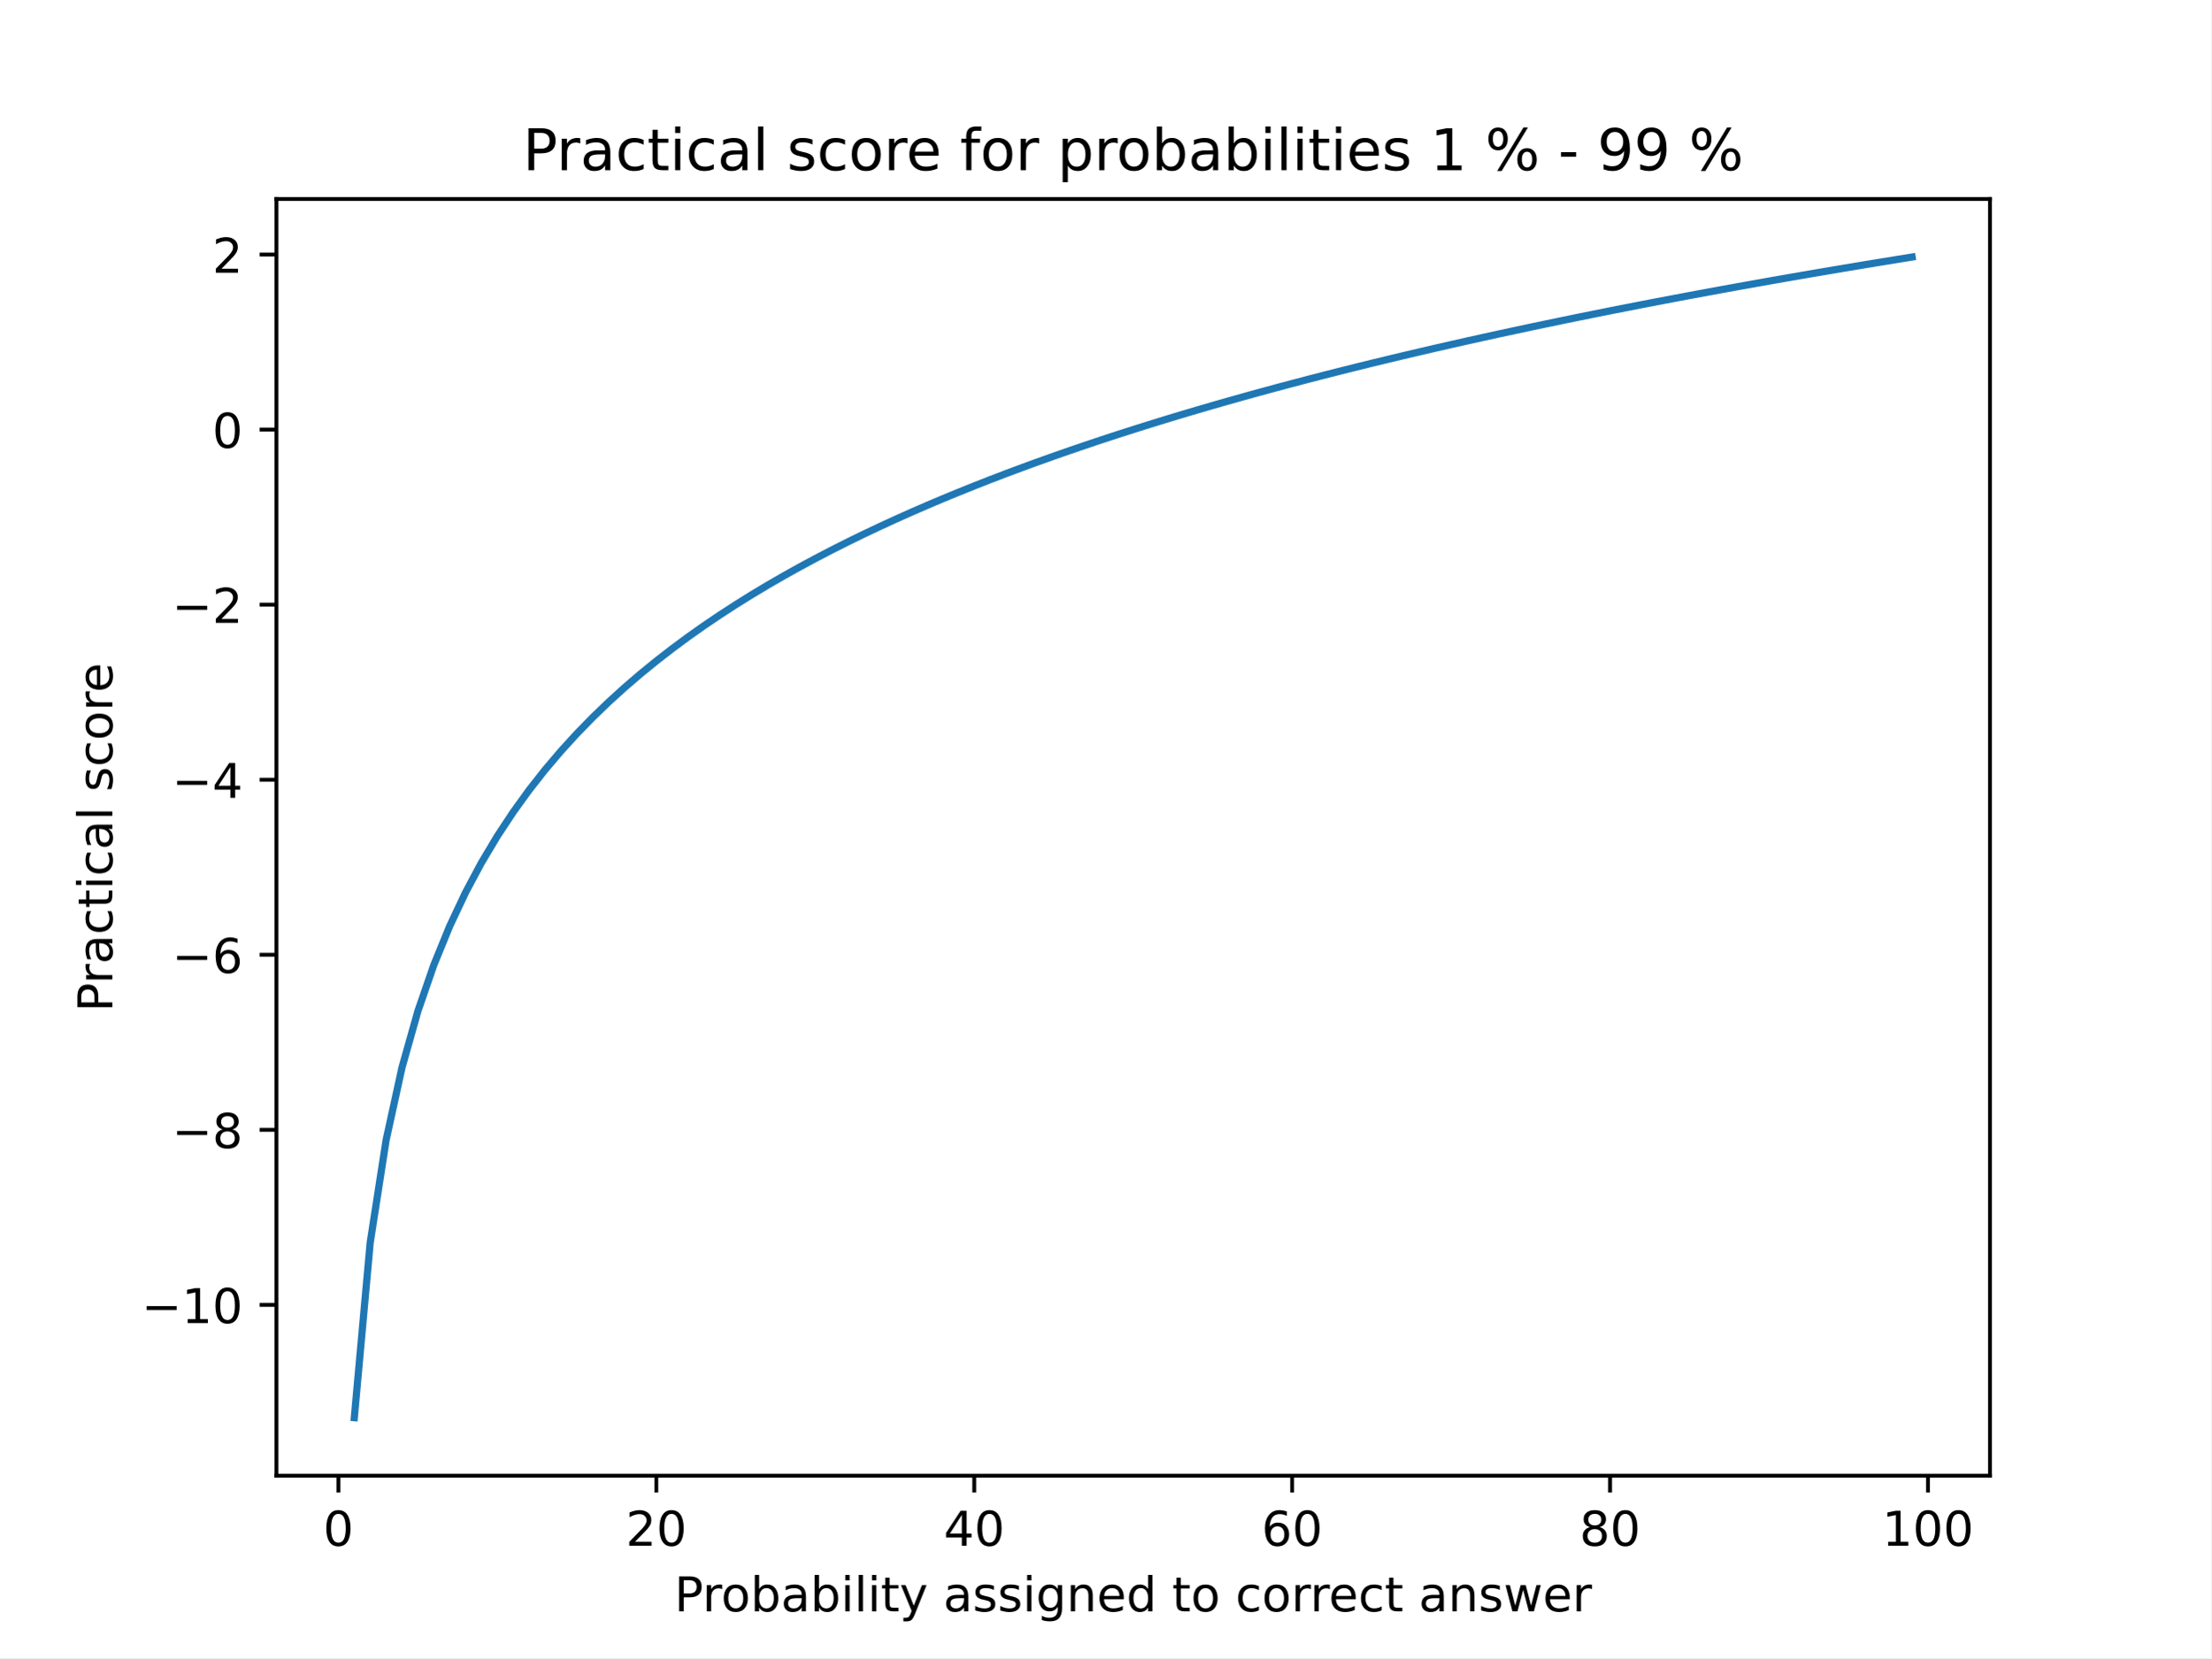
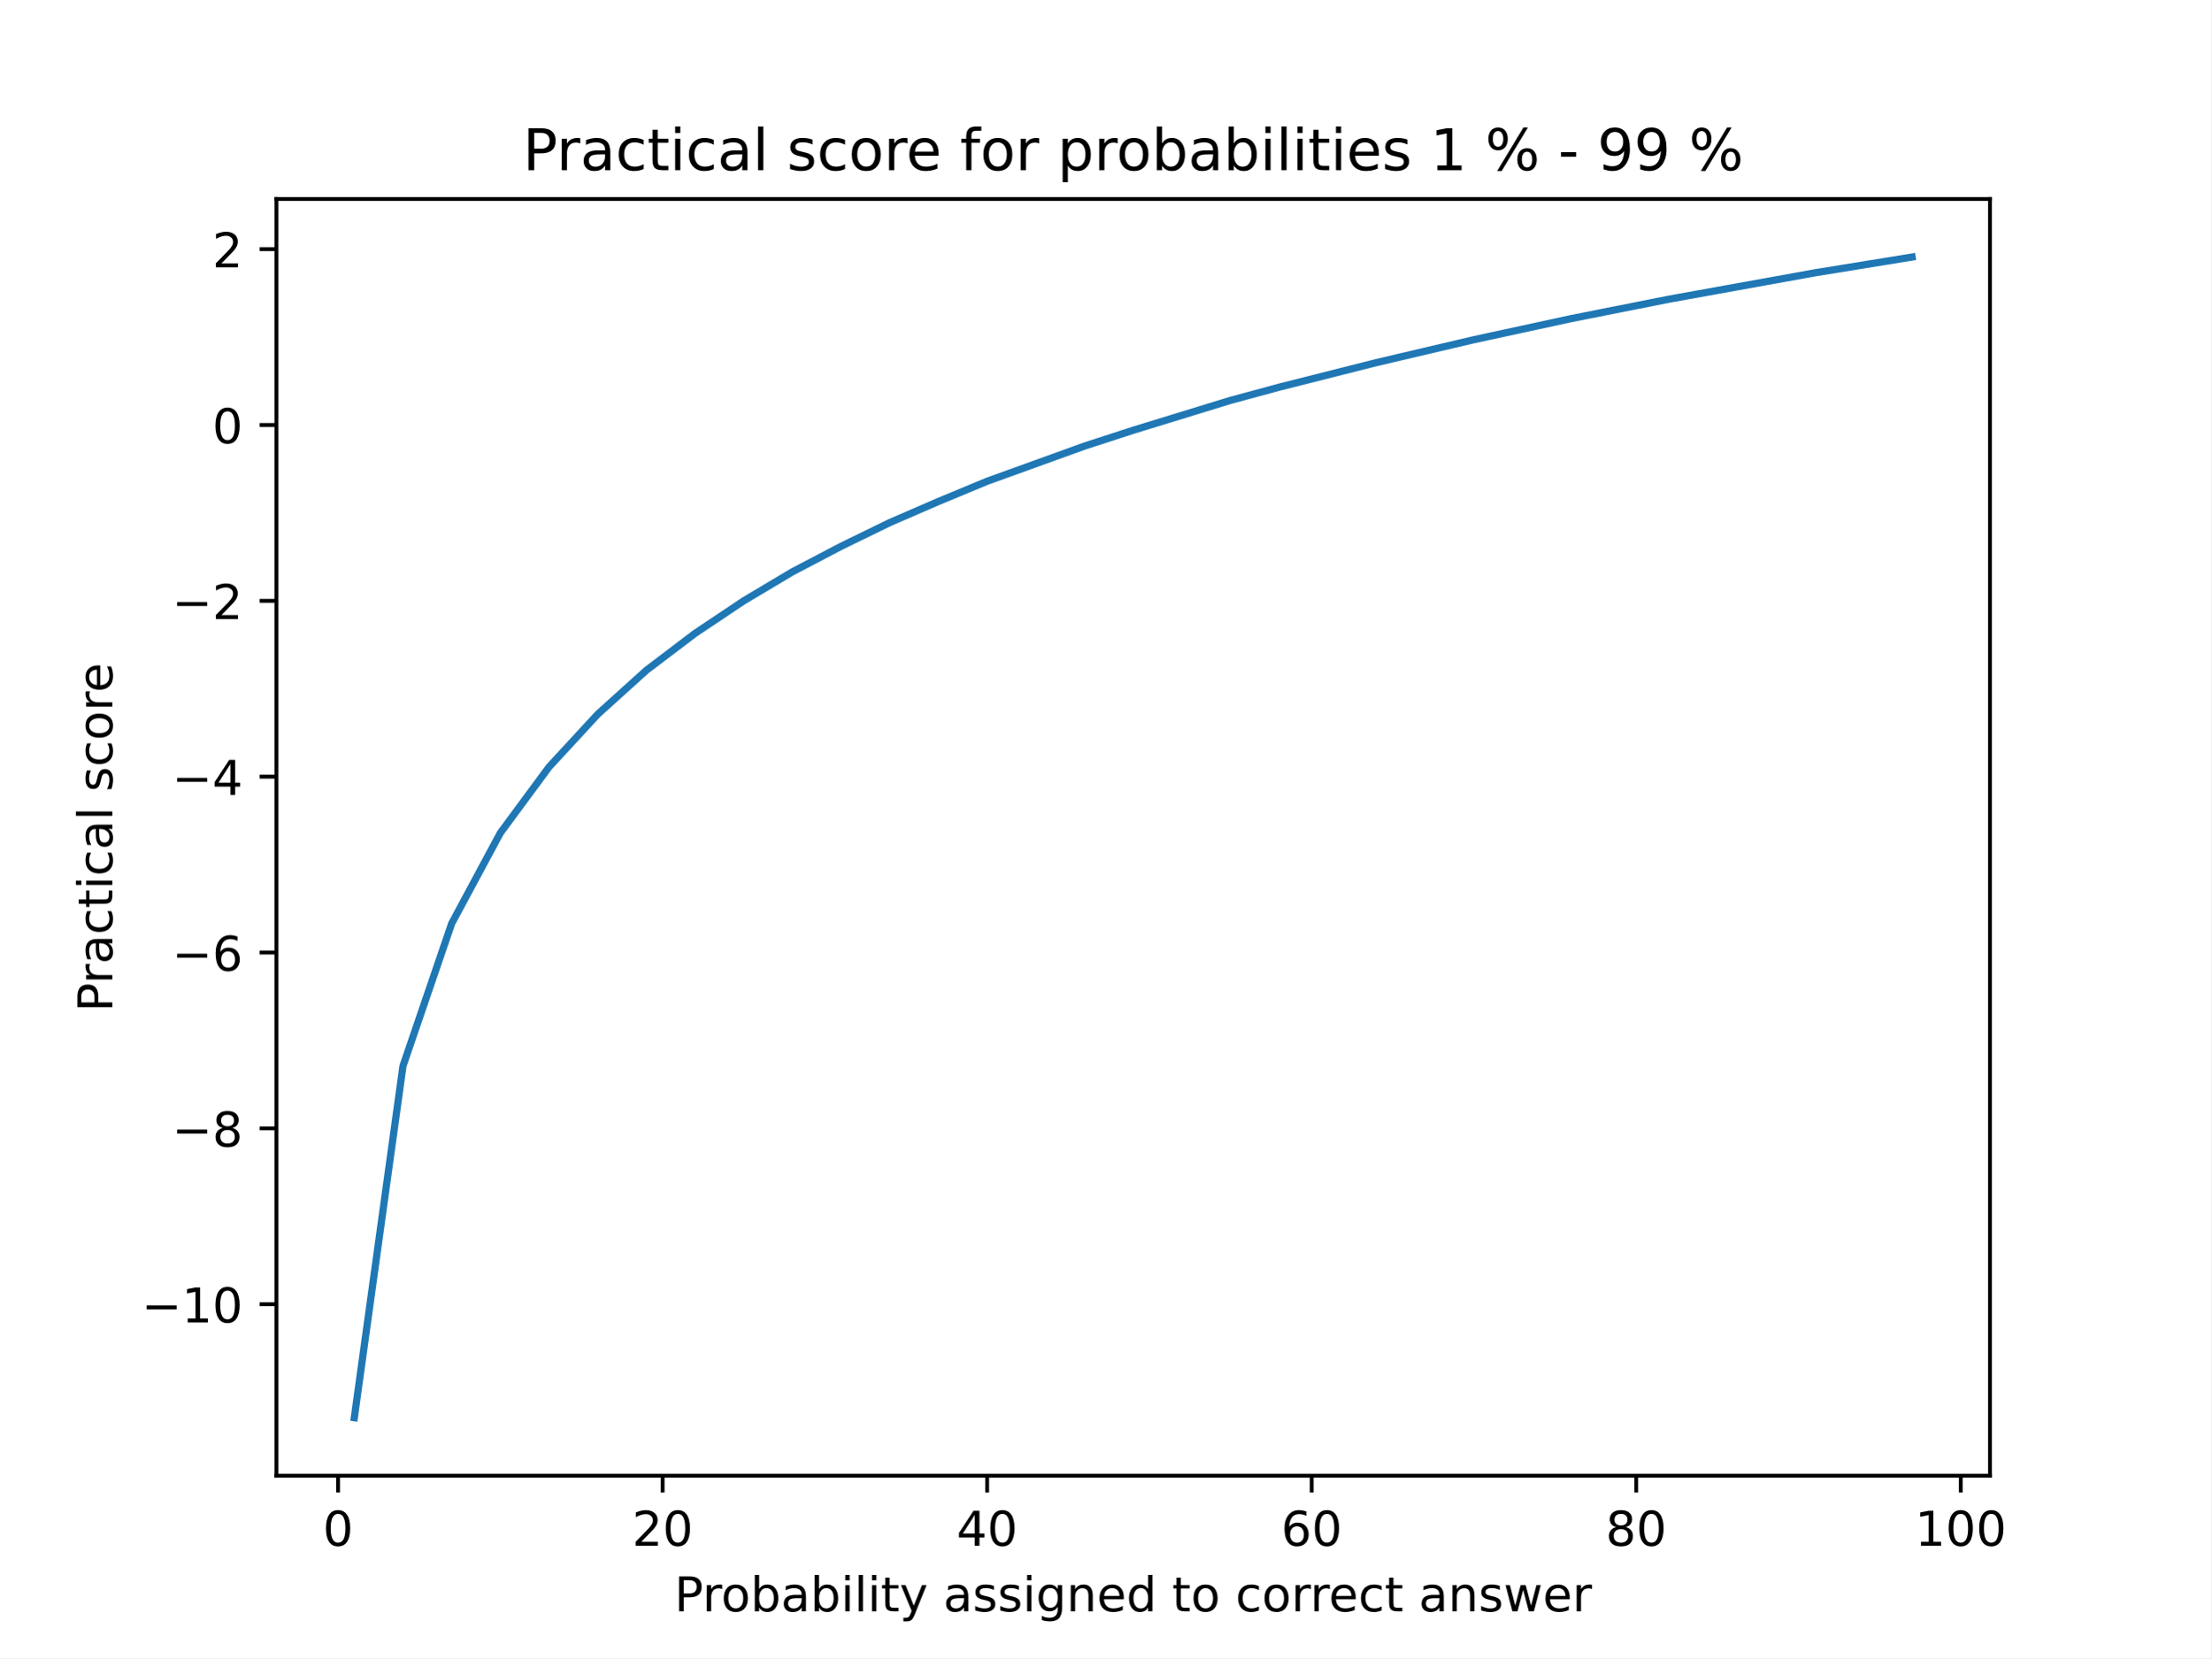
<svg xmlns="http://www.w3.org/2000/svg" xmlns:xlink="http://www.w3.org/1999/xlink" height="345.6pt" version="1.1" viewBox="0 0 460.8 345.6" width="460.8pt">
  <defs>
    <style type="text/css">
*{stroke-linecap:butt;stroke-linejoin:round;}
  </style>
  </defs>
  <g id="figure_1">
    <g id="patch_1">
      <path d="M 0 345.6  L 460.8 345.6  L 460.8 0  L 0 0  z " style="fill:#ffffff;" />
    </g>
    <g id="axes_1">
      <g id="patch_2">
        <path d="M 57.6 307.584  L 414.72 307.584  L 414.72 41.472  L 57.6 41.472  z " style="fill:#ffffff;" />
      </g>
      <g id="matplotlib.axis_1">
        <g id="xtick_1">
          <g id="line2d_1">
            <defs>
-               <path d="M 0 0  L 0 3.5  " id="mf93eefa04d" style="stroke:#000000;stroke-width:0.8;" />
-             </defs>
-             <g>
-               <use style="stroke:#000000;stroke-width:0.8;" x="70.52" xlink:href="#mf93eefa04d" y="307.584" />
+               <path d="M 0 0  L 0 3.5  " id="m9e74c590bf" style="stroke:#000000;stroke-width:0.8;" />
+             </defs>
+             <g>
+               <use style="stroke:#000000;stroke-width:0.8;" x="70.451" xlink:href="#m9e74c590bf" y="307.584" />
            </g>
          </g>
          <g id="text_1">
            <defs>
              <path d="M 31.781 66.406  Q 24.172 66.406 20.328 58.906  Q 16.5 51.422 16.5 36.375  Q 16.5 21.391 20.328 13.891  Q 24.172 6.391 31.781 6.391  Q 39.453 6.391 43.281 13.891  Q 47.125 21.391 47.125 36.375  Q 47.125 51.422 43.281 58.906  Q 39.453 66.406 31.781 66.406  z M 31.781 74.219  Q 44.047 74.219 50.516 64.516  Q 56.984 54.828 56.984 36.375  Q 56.984 17.969 50.516 8.266  Q 44.047 -1.422 31.781 -1.422  Q 19.531 -1.422 13.062 8.266  Q 6.594 17.969 6.594 36.375  Q 6.594 54.828 13.062 64.516  Q 19.531 74.219 31.781 74.219  z " id="DejaVuSans-48" />
            </defs>
-             <g transform="translate(67.33868 322.1824)scale(0.1 -0.1)">
+             <g transform="translate(67.26966 322.1824)scale(0.1 -0.1)">
              <use xlink:href="#DejaVuSans-48" />
            </g>
          </g>
        </g>
        <g id="xtick_2">
          <g id="line2d_2">
            <g>
-               <use style="stroke:#000000;stroke-width:0.8;" x="136.776" xlink:href="#mf93eefa04d" y="307.584" />
+               <use style="stroke:#000000;stroke-width:0.8;" x="138.087" xlink:href="#m9e74c590bf" y="307.584" />
            </g>
          </g>
          <g id="text_2">
            <defs>
              <path d="M 19.188 8.297  L 53.609 8.297  L 53.609 0  L 7.328 0  L 7.328 8.297  Q 12.938 14.109 22.625 23.891  Q 32.328 33.688 34.812 36.531  Q 39.547 41.844 41.422 45.531  Q 43.312 49.219 43.312 52.781  Q 43.312 58.594 39.234 62.25  Q 35.156 65.922 28.609 65.922  Q 23.969 65.922 18.812 64.312  Q 13.672 62.703 7.812 59.422  L 7.812 69.391  Q 13.766 71.781 18.938 73  Q 24.125 74.219 28.422 74.219  Q 39.75 74.219 46.484 68.547  Q 53.219 62.891 53.219 53.422  Q 53.219 48.922 51.531 44.891  Q 49.859 40.875 45.406 35.406  Q 44.188 33.984 37.641 27.219  Q 31.109 20.453 19.188 8.297  z " id="DejaVuSans-50" />
            </defs>
-             <g transform="translate(130.4135 322.1824)scale(0.1 -0.1)">
+             <g transform="translate(131.7248 322.1824)scale(0.1 -0.1)">
              <use xlink:href="#DejaVuSans-50" />
              <use x="63.623" xlink:href="#DejaVuSans-48" />
            </g>
          </g>
        </g>
        <g id="xtick_3">
          <g id="line2d_3">
            <g>
-               <use style="stroke:#000000;stroke-width:0.8;" x="203.032" xlink:href="#mf93eefa04d" y="307.584" />
+               <use style="stroke:#000000;stroke-width:0.8;" x="205.724" xlink:href="#m9e74c590bf" y="307.584" />
            </g>
          </g>
          <g id="text_3">
            <defs>
              <path d="M 37.797 64.312  L 12.891 25.391  L 37.797 25.391  z M 35.203 72.906  L 47.609 72.906  L 47.609 25.391  L 58.016 25.391  L 58.016 17.188  L 47.609 17.188  L 47.609 0  L 37.797 0  L 37.797 17.188  L 4.891 17.188  L 4.891 26.703  z " id="DejaVuSans-52" />
            </defs>
-             <g transform="translate(196.6695 322.1824)scale(0.1 -0.1)">
+             <g transform="translate(199.3611 322.1824)scale(0.1 -0.1)">
              <use xlink:href="#DejaVuSans-52" />
              <use x="63.623" xlink:href="#DejaVuSans-48" />
            </g>
          </g>
        </g>
        <g id="xtick_4">
          <g id="line2d_4">
            <g>
-               <use style="stroke:#000000;stroke-width:0.8;" x="269.288" xlink:href="#mf93eefa04d" y="307.584" />
+               <use style="stroke:#000000;stroke-width:0.8;" x="273.36" xlink:href="#m9e74c590bf" y="307.584" />
            </g>
          </g>
          <g id="text_4">
            <defs>
              <path d="M 33.016 40.375  Q 26.375 40.375 22.484 35.828  Q 18.609 31.297 18.609 23.391  Q 18.609 15.531 22.484 10.953  Q 26.375 6.391 33.016 6.391  Q 39.656 6.391 43.531 10.953  Q 47.406 15.531 47.406 23.391  Q 47.406 31.297 43.531 35.828  Q 39.656 40.375 33.016 40.375  z M 52.594 71.297  L 52.594 62.312  Q 48.875 64.062 45.094 64.984  Q 41.312 65.922 37.594 65.922  Q 27.828 65.922 22.672 59.328  Q 17.531 52.734 16.797 39.406  Q 19.672 43.656 24.016 45.922  Q 28.375 48.188 33.594 48.188  Q 44.578 48.188 50.953 41.516  Q 57.328 34.859 57.328 23.391  Q 57.328 12.156 50.688 5.359  Q 44.047 -1.422 33.016 -1.422  Q 20.359 -1.422 13.672 8.266  Q 6.984 17.969 6.984 36.375  Q 6.984 53.656 15.188 63.938  Q 23.391 74.219 37.203 74.219  Q 40.922 74.219 44.703 73.484  Q 48.484 72.75 52.594 71.297  z " id="DejaVuSans-54" />
            </defs>
-             <g transform="translate(262.9255 322.1824)scale(0.1 -0.1)">
+             <g transform="translate(266.9975 322.1824)scale(0.1 -0.1)">
              <use xlink:href="#DejaVuSans-54" />
              <use x="63.623" xlink:href="#DejaVuSans-48" />
            </g>
          </g>
        </g>
        <g id="xtick_5">
          <g id="line2d_5">
            <g>
-               <use style="stroke:#000000;stroke-width:0.8;" x="335.544" xlink:href="#mf93eefa04d" y="307.584" />
+               <use style="stroke:#000000;stroke-width:0.8;" x="340.996" xlink:href="#m9e74c590bf" y="307.584" />
            </g>
          </g>
          <g id="text_5">
            <defs>
              <path d="M 31.781 34.625  Q 24.75 34.625 20.719 30.859  Q 16.703 27.094 16.703 20.516  Q 16.703 13.922 20.719 10.156  Q 24.75 6.391 31.781 6.391  Q 38.812 6.391 42.859 10.172  Q 46.922 13.969 46.922 20.516  Q 46.922 27.094 42.891 30.859  Q 38.875 34.625 31.781 34.625  z M 21.922 38.812  Q 15.578 40.375 12.031 44.719  Q 8.5 49.078 8.5 55.328  Q 8.5 64.062 14.719 69.141  Q 20.953 74.219 31.781 74.219  Q 42.672 74.219 48.875 69.141  Q 55.078 64.062 55.078 55.328  Q 55.078 49.078 51.531 44.719  Q 48 40.375 41.703 38.812  Q 48.828 37.156 52.797 32.312  Q 56.781 27.484 56.781 20.516  Q 56.781 9.906 50.312 4.234  Q 43.844 -1.422 31.781 -1.422  Q 19.734 -1.422 13.25 4.234  Q 6.781 9.906 6.781 20.516  Q 6.781 27.484 10.781 32.312  Q 14.797 37.156 21.922 38.812  z M 18.312 54.391  Q 18.312 48.734 21.844 45.562  Q 25.391 42.391 31.781 42.391  Q 38.141 42.391 41.719 45.562  Q 45.312 48.734 45.312 54.391  Q 45.312 60.062 41.719 63.234  Q 38.141 66.406 31.781 66.406  Q 25.391 66.406 21.844 63.234  Q 18.312 60.062 18.312 54.391  z " id="DejaVuSans-56" />
            </defs>
-             <g transform="translate(329.1815 322.1824)scale(0.1 -0.1)">
+             <g transform="translate(334.6339 322.1824)scale(0.1 -0.1)">
              <use xlink:href="#DejaVuSans-56" />
              <use x="63.623" xlink:href="#DejaVuSans-48" />
            </g>
          </g>
        </g>
        <g id="xtick_6">
          <g id="line2d_6">
            <g>
-               <use style="stroke:#000000;stroke-width:0.8;" x="401.8" xlink:href="#mf93eefa04d" y="307.584" />
+               <use style="stroke:#000000;stroke-width:0.8;" x="408.633" xlink:href="#m9e74c590bf" y="307.584" />
            </g>
          </g>
          <g id="text_6">
            <defs>
              <path d="M 12.406 8.297  L 28.516 8.297  L 28.516 63.922  L 10.984 60.406  L 10.984 69.391  L 28.422 72.906  L 38.281 72.906  L 38.281 8.297  L 54.391 8.297  L 54.391 0  L 12.406 0  z " id="DejaVuSans-49" />
            </defs>
-             <g transform="translate(392.2563 322.1824)scale(0.1 -0.1)">
+             <g transform="translate(399.089 322.1824)scale(0.1 -0.1)">
              <use xlink:href="#DejaVuSans-49" />
              <use x="63.623" xlink:href="#DejaVuSans-48" />
              <use x="127.246" xlink:href="#DejaVuSans-48" />
            </g>
          </g>
        </g>
        <g id="text_7">
          <defs>
            <path d="M 19.672 64.797  L 19.672 37.406  L 32.078 37.406  Q 38.969 37.406 42.719 40.969  Q 46.484 44.531 46.484 51.125  Q 46.484 57.672 42.719 61.234  Q 38.969 64.797 32.078 64.797  z M 9.812 72.906  L 32.078 72.906  Q 44.344 72.906 50.609 67.359  Q 56.891 61.812 56.891 51.125  Q 56.891 40.328 50.609 34.812  Q 44.344 29.297 32.078 29.297  L 19.672 29.297  L 19.672 0  L 9.812 0  z " id="DejaVuSans-80" />
            <path d="M 41.109 46.297  Q 39.594 47.172 37.812 47.578  Q 36.031 48 33.891 48  Q 26.266 48 22.188 43.047  Q 18.109 38.094 18.109 28.812  L 18.109 0  L 9.078 0  L 9.078 54.688  L 18.109 54.688  L 18.109 46.188  Q 20.953 51.172 25.484 53.578  Q 30.031 56 36.531 56  Q 37.453 56 38.578 55.875  Q 39.703 55.766 41.062 55.516  z " id="DejaVuSans-114" />
            <path d="M 30.609 48.391  Q 23.391 48.391 19.188 42.75  Q 14.984 37.109 14.984 27.297  Q 14.984 17.484 19.156 11.844  Q 23.344 6.203 30.609 6.203  Q 37.797 6.203 41.984 11.859  Q 46.188 17.531 46.188 27.297  Q 46.188 37.016 41.984 42.703  Q 37.797 48.391 30.609 48.391  z M 30.609 56  Q 42.328 56 49.016 48.375  Q 55.719 40.766 55.719 27.297  Q 55.719 13.875 49.016 6.219  Q 42.328 -1.422 30.609 -1.422  Q 18.844 -1.422 12.172 6.219  Q 5.516 13.875 5.516 27.297  Q 5.516 40.766 12.172 48.375  Q 18.844 56 30.609 56  z " id="DejaVuSans-111" />
            <path d="M 48.688 27.297  Q 48.688 37.203 44.609 42.844  Q 40.531 48.484 33.406 48.484  Q 26.266 48.484 22.188 42.844  Q 18.109 37.203 18.109 27.297  Q 18.109 17.391 22.188 11.75  Q 26.266 6.109 33.406 6.109  Q 40.531 6.109 44.609 11.75  Q 48.688 17.391 48.688 27.297  z M 18.109 46.391  Q 20.953 51.266 25.266 53.625  Q 29.594 56 35.594 56  Q 45.562 56 51.781 48.094  Q 58.016 40.188 58.016 27.297  Q 58.016 14.406 51.781 6.484  Q 45.562 -1.422 35.594 -1.422  Q 29.594 -1.422 25.266 0.953  Q 20.953 3.328 18.109 8.203  L 18.109 0  L 9.078 0  L 9.078 75.984  L 18.109 75.984  z " id="DejaVuSans-98" />
            <path d="M 34.281 27.484  Q 23.391 27.484 19.188 25  Q 14.984 22.516 14.984 16.5  Q 14.984 11.719 18.141 8.906  Q 21.297 6.109 26.703 6.109  Q 34.188 6.109 38.703 11.406  Q 43.219 16.703 43.219 25.484  L 43.219 27.484  z M 52.203 31.203  L 52.203 0  L 43.219 0  L 43.219 8.297  Q 40.141 3.328 35.547 0.953  Q 30.953 -1.422 24.312 -1.422  Q 15.922 -1.422 10.953 3.297  Q 6 8.016 6 15.922  Q 6 25.141 12.172 29.828  Q 18.359 34.516 30.609 34.516  L 43.219 34.516  L 43.219 35.406  Q 43.219 41.609 39.141 45  Q 35.062 48.391 27.688 48.391  Q 23 48.391 18.547 47.266  Q 14.109 46.141 10.016 43.891  L 10.016 52.203  Q 14.938 54.109 19.578 55.047  Q 24.219 56 28.609 56  Q 40.484 56 46.344 49.844  Q 52.203 43.703 52.203 31.203  z " id="DejaVuSans-97" />
            <path d="M 9.422 54.688  L 18.406 54.688  L 18.406 0  L 9.422 0  z M 9.422 75.984  L 18.406 75.984  L 18.406 64.594  L 9.422 64.594  z " id="DejaVuSans-105" />
            <path d="M 9.422 75.984  L 18.406 75.984  L 18.406 0  L 9.422 0  z " id="DejaVuSans-108" />
            <path d="M 18.312 70.219  L 18.312 54.688  L 36.812 54.688  L 36.812 47.703  L 18.312 47.703  L 18.312 18.016  Q 18.312 11.328 20.141 9.422  Q 21.969 7.516 27.594 7.516  L 36.812 7.516  L 36.812 0  L 27.594 0  Q 17.188 0 13.234 3.875  Q 9.281 7.766 9.281 18.016  L 9.281 47.703  L 2.688 47.703  L 2.688 54.688  L 9.281 54.688  L 9.281 70.219  z " id="DejaVuSans-116" />
            <path d="M 32.172 -5.078  Q 28.375 -14.844 24.75 -17.812  Q 21.141 -20.797 15.094 -20.797  L 7.906 -20.797  L 7.906 -13.281  L 13.188 -13.281  Q 16.891 -13.281 18.938 -11.516  Q 21 -9.766 23.484 -3.219  L 25.094 0.875  L 2.984 54.688  L 12.5 54.688  L 29.594 11.922  L 46.688 54.688  L 56.203 54.688  z " id="DejaVuSans-121" />
            <path id="DejaVuSans-32" />
            <path d="M 44.281 53.078  L 44.281 44.578  Q 40.484 46.531 36.375 47.5  Q 32.281 48.484 27.875 48.484  Q 21.188 48.484 17.844 46.438  Q 14.5 44.391 14.5 40.281  Q 14.5 37.156 16.891 35.375  Q 19.281 33.594 26.516 31.984  L 29.594 31.297  Q 39.156 29.25 43.188 25.516  Q 47.219 21.781 47.219 15.094  Q 47.219 7.469 41.188 3.016  Q 35.156 -1.422 24.609 -1.422  Q 20.219 -1.422 15.453 -0.562  Q 10.688 0.297 5.422 2  L 5.422 11.281  Q 10.406 8.688 15.234 7.391  Q 20.062 6.109 24.812 6.109  Q 31.156 6.109 34.562 8.281  Q 37.984 10.453 37.984 14.406  Q 37.984 18.062 35.516 20.016  Q 33.062 21.969 24.703 23.781  L 21.578 24.516  Q 13.234 26.266 9.516 29.906  Q 5.812 33.547 5.812 39.891  Q 5.812 47.609 11.281 51.797  Q 16.75 56 26.812 56  Q 31.781 56 36.172 55.266  Q 40.578 54.547 44.281 53.078  z " id="DejaVuSans-115" />
            <path d="M 45.406 27.984  Q 45.406 37.75 41.375 43.109  Q 37.359 48.484 30.078 48.484  Q 22.859 48.484 18.828 43.109  Q 14.797 37.75 14.797 27.984  Q 14.797 18.266 18.828 12.891  Q 22.859 7.516 30.078 7.516  Q 37.359 7.516 41.375 12.891  Q 45.406 18.266 45.406 27.984  z M 54.391 6.781  Q 54.391 -7.172 48.188 -13.984  Q 42 -20.797 29.203 -20.797  Q 24.469 -20.797 20.266 -20.094  Q 16.062 -19.391 12.109 -17.922  L 12.109 -9.188  Q 16.062 -11.328 19.922 -12.344  Q 23.781 -13.375 27.781 -13.375  Q 36.625 -13.375 41.016 -8.766  Q 45.406 -4.156 45.406 5.172  L 45.406 9.625  Q 42.625 4.781 38.281 2.391  Q 33.938 0 27.875 0  Q 17.828 0 11.672 7.656  Q 5.516 15.328 5.516 27.984  Q 5.516 40.672 11.672 48.328  Q 17.828 56 27.875 56  Q 33.938 56 38.281 53.609  Q 42.625 51.219 45.406 46.391  L 45.406 54.688  L 54.391 54.688  z " id="DejaVuSans-103" />
            <path d="M 54.891 33.016  L 54.891 0  L 45.906 0  L 45.906 32.719  Q 45.906 40.484 42.875 44.328  Q 39.844 48.188 33.797 48.188  Q 26.516 48.188 22.312 43.547  Q 18.109 38.922 18.109 30.906  L 18.109 0  L 9.078 0  L 9.078 54.688  L 18.109 54.688  L 18.109 46.188  Q 21.344 51.125 25.703 53.562  Q 30.078 56 35.797 56  Q 45.219 56 50.047 50.172  Q 54.891 44.344 54.891 33.016  z " id="DejaVuSans-110" />
            <path d="M 56.203 29.594  L 56.203 25.203  L 14.891 25.203  Q 15.484 15.922 20.484 11.062  Q 25.484 6.203 34.422 6.203  Q 39.594 6.203 44.453 7.469  Q 49.312 8.734 54.109 11.281  L 54.109 2.781  Q 49.266 0.734 44.188 -0.344  Q 39.109 -1.422 33.891 -1.422  Q 20.797 -1.422 13.156 6.188  Q 5.516 13.812 5.516 26.812  Q 5.516 40.234 12.766 48.109  Q 20.016 56 32.328 56  Q 43.359 56 49.781 48.891  Q 56.203 41.797 56.203 29.594  z M 47.219 32.234  Q 47.125 39.594 43.094 43.984  Q 39.062 48.391 32.422 48.391  Q 24.906 48.391 20.391 44.141  Q 15.875 39.891 15.188 32.172  z " id="DejaVuSans-101" />
            <path d="M 45.406 46.391  L 45.406 75.984  L 54.391 75.984  L 54.391 0  L 45.406 0  L 45.406 8.203  Q 42.578 3.328 38.25 0.953  Q 33.938 -1.422 27.875 -1.422  Q 17.969 -1.422 11.734 6.484  Q 5.516 14.406 5.516 27.297  Q 5.516 40.188 11.734 48.094  Q 17.969 56 27.875 56  Q 33.938 56 38.25 53.625  Q 42.578 51.266 45.406 46.391  z M 14.797 27.297  Q 14.797 17.391 18.875 11.75  Q 22.953 6.109 30.078 6.109  Q 37.203 6.109 41.297 11.75  Q 45.406 17.391 45.406 27.297  Q 45.406 37.203 41.297 42.844  Q 37.203 48.484 30.078 48.484  Q 22.953 48.484 18.875 42.844  Q 14.797 37.203 14.797 27.297  z " id="DejaVuSans-100" />
            <path d="M 48.781 52.594  L 48.781 44.188  Q 44.969 46.297 41.141 47.344  Q 37.312 48.391 33.406 48.391  Q 24.656 48.391 19.812 42.844  Q 14.984 37.312 14.984 27.297  Q 14.984 17.281 19.812 11.734  Q 24.656 6.203 33.406 6.203  Q 37.312 6.203 41.141 7.25  Q 44.969 8.297 48.781 10.406  L 48.781 2.094  Q 45.016 0.344 40.984 -0.531  Q 36.969 -1.422 32.422 -1.422  Q 20.062 -1.422 12.781 6.344  Q 5.516 14.109 5.516 27.297  Q 5.516 40.672 12.859 48.328  Q 20.219 56 33.016 56  Q 37.156 56 41.109 55.141  Q 45.062 54.297 48.781 52.594  z " id="DejaVuSans-99" />
            <path d="M 4.203 54.688  L 13.188 54.688  L 24.422 12.016  L 35.594 54.688  L 46.188 54.688  L 57.422 12.016  L 68.609 54.688  L 77.594 54.688  L 63.281 0  L 52.688 0  L 40.922 44.828  L 29.109 0  L 18.5 0  z " id="DejaVuSans-119" />
          </defs>
          <g transform="translate(140.535 335.8606)scale(0.1 -0.1)">
            <use xlink:href="#DejaVuSans-80" />
            <use x="58.553" xlink:href="#DejaVuSans-114" />
            <use x="97.416" xlink:href="#DejaVuSans-111" />
            <use x="158.598" xlink:href="#DejaVuSans-98" />
            <use x="222.074" xlink:href="#DejaVuSans-97" />
            <use x="283.354" xlink:href="#DejaVuSans-98" />
            <use x="346.83" xlink:href="#DejaVuSans-105" />
            <use x="374.613" xlink:href="#DejaVuSans-108" />
            <use x="402.396" xlink:href="#DejaVuSans-105" />
            <use x="430.18" xlink:href="#DejaVuSans-116" />
            <use x="469.389" xlink:href="#DejaVuSans-121" />
            <use x="528.568" xlink:href="#DejaVuSans-32" />
            <use x="560.355" xlink:href="#DejaVuSans-97" />
            <use x="621.635" xlink:href="#DejaVuSans-115" />
            <use x="673.734" xlink:href="#DejaVuSans-115" />
            <use x="725.834" xlink:href="#DejaVuSans-105" />
            <use x="753.617" xlink:href="#DejaVuSans-103" />
            <use x="817.094" xlink:href="#DejaVuSans-110" />
            <use x="880.473" xlink:href="#DejaVuSans-101" />
            <use x="941.996" xlink:href="#DejaVuSans-100" />
            <use x="1005.473" xlink:href="#DejaVuSans-32" />
            <use x="1037.26" xlink:href="#DejaVuSans-116" />
            <use x="1076.469" xlink:href="#DejaVuSans-111" />
            <use x="1137.65" xlink:href="#DejaVuSans-32" />
            <use x="1169.438" xlink:href="#DejaVuSans-99" />
            <use x="1224.418" xlink:href="#DejaVuSans-111" />
            <use x="1285.6" xlink:href="#DejaVuSans-114" />
            <use x="1324.963" xlink:href="#DejaVuSans-114" />
            <use x="1363.826" xlink:href="#DejaVuSans-101" />
            <use x="1425.35" xlink:href="#DejaVuSans-99" />
            <use x="1480.33" xlink:href="#DejaVuSans-116" />
            <use x="1519.539" xlink:href="#DejaVuSans-32" />
            <use x="1551.326" xlink:href="#DejaVuSans-97" />
            <use x="1612.605" xlink:href="#DejaVuSans-110" />
            <use x="1675.984" xlink:href="#DejaVuSans-115" />
            <use x="1728.084" xlink:href="#DejaVuSans-119" />
            <use x="1809.871" xlink:href="#DejaVuSans-101" />
            <use x="1871.395" xlink:href="#DejaVuSans-114" />
          </g>
        </g>
      </g>
      <g id="matplotlib.axis_2">
        <g id="ytick_1">
          <g id="line2d_7">
            <defs>
-               <path d="M 0 0  L -3.5 0  " id="m8290e094fc" style="stroke:#000000;stroke-width:0.8;" />
-             </defs>
-             <g>
-               <use style="stroke:#000000;stroke-width:0.8;" x="57.6" xlink:href="#m8290e094fc" y="271.979" />
+               <path d="M 0 0  L -3.5 0  " id="m67252653c5" style="stroke:#000000;stroke-width:0.8;" />
+             </defs>
+             <g>
+               <use style="stroke:#000000;stroke-width:0.8;" x="57.6" xlink:href="#m67252653c5" y="271.846" />
            </g>
          </g>
          <g id="text_8">
            <defs>
              <path d="M 10.594 35.5  L 73.188 35.5  L 73.188 27.203  L 10.594 27.203  z " id="DejaVuSans-8722" />
            </defs>
-             <g transform="translate(29.49531 275.7783)scale(0.1 -0.1)">
+             <g transform="translate(29.49531 275.645)scale(0.1 -0.1)">
              <use xlink:href="#DejaVuSans-8722" />
              <use x="83.789" xlink:href="#DejaVuSans-49" />
              <use x="147.412" xlink:href="#DejaVuSans-48" />
            </g>
          </g>
        </g>
        <g id="ytick_2">
          <g id="line2d_8">
            <g>
-               <use style="stroke:#000000;stroke-width:0.8;" x="57.6" xlink:href="#m8290e094fc" y="235.489" />
+               <use style="stroke:#000000;stroke-width:0.8;" x="57.6" xlink:href="#m67252653c5" y="235.191" />
            </g>
          </g>
          <g id="text_9">
-             <g transform="translate(35.85781 239.2887)scale(0.1 -0.1)">
+             <g transform="translate(35.85781 238.9905)scale(0.1 -0.1)">
              <use xlink:href="#DejaVuSans-8722" />
              <use x="83.789" xlink:href="#DejaVuSans-56" />
            </g>
          </g>
        </g>
        <g id="ytick_3">
          <g id="line2d_9">
            <g>
-               <use style="stroke:#000000;stroke-width:0.8;" x="57.6" xlink:href="#m8290e094fc" y="199" />
+               <use style="stroke:#000000;stroke-width:0.8;" x="57.6" xlink:href="#m67252653c5" y="198.537" />
            </g>
          </g>
          <g id="text_10">
-             <g transform="translate(35.85781 202.7991)scale(0.1 -0.1)">
+             <g transform="translate(35.85781 202.3359)scale(0.1 -0.1)">
              <use xlink:href="#DejaVuSans-8722" />
              <use x="83.789" xlink:href="#DejaVuSans-54" />
            </g>
          </g>
        </g>
        <g id="ytick_4">
          <g id="line2d_10">
            <g>
-               <use style="stroke:#000000;stroke-width:0.8;" x="57.6" xlink:href="#m8290e094fc" y="162.51" />
+               <use style="stroke:#000000;stroke-width:0.8;" x="57.6" xlink:href="#m67252653c5" y="161.882" />
            </g>
          </g>
          <g id="text_11">
-             <g transform="translate(35.85781 166.3095)scale(0.1 -0.1)">
+             <g transform="translate(35.85781 165.6814)scale(0.1 -0.1)">
              <use xlink:href="#DejaVuSans-8722" />
              <use x="83.789" xlink:href="#DejaVuSans-52" />
            </g>
          </g>
        </g>
        <g id="ytick_5">
          <g id="line2d_11">
            <g>
-               <use style="stroke:#000000;stroke-width:0.8;" x="57.6" xlink:href="#m8290e094fc" y="126.021" />
+               <use style="stroke:#000000;stroke-width:0.8;" x="57.6" xlink:href="#m67252653c5" y="125.228" />
            </g>
          </g>
          <g id="text_12">
-             <g transform="translate(35.85781 129.8199)scale(0.1 -0.1)">
+             <g transform="translate(35.85781 129.0269)scale(0.1 -0.1)">
              <use xlink:href="#DejaVuSans-8722" />
              <use x="83.789" xlink:href="#DejaVuSans-50" />
            </g>
          </g>
        </g>
        <g id="ytick_6">
          <g id="line2d_12">
            <g>
-               <use style="stroke:#000000;stroke-width:0.8;" x="57.6" xlink:href="#m8290e094fc" y="89.531" />
+               <use style="stroke:#000000;stroke-width:0.8;" x="57.6" xlink:href="#m67252653c5" y="88.573" />
            </g>
          </g>
          <g id="text_13">
-             <g transform="translate(44.2375 93.33033)scale(0.1 -0.1)">
+             <g transform="translate(44.2375 92.37231)scale(0.1 -0.1)">
              <use xlink:href="#DejaVuSans-48" />
            </g>
          </g>
        </g>
        <g id="ytick_7">
          <g id="line2d_13">
            <g>
-               <use style="stroke:#000000;stroke-width:0.8;" x="57.6" xlink:href="#m8290e094fc" y="53.042" />
+               <use style="stroke:#000000;stroke-width:0.8;" x="57.6" xlink:href="#m67252653c5" y="51.919" />
            </g>
          </g>
          <g id="text_14">
-             <g transform="translate(44.2375 56.84073)scale(0.1 -0.1)">
+             <g transform="translate(44.2375 55.71776)scale(0.1 -0.1)">
              <use xlink:href="#DejaVuSans-50" />
            </g>
          </g>
        </g>
        <g id="text_15">
          <g transform="translate(23.41562 210.8975)rotate(-90)scale(0.1 -0.1)">
            <use xlink:href="#DejaVuSans-80" />
            <use x="58.553" xlink:href="#DejaVuSans-114" />
            <use x="99.666" xlink:href="#DejaVuSans-97" />
            <use x="160.945" xlink:href="#DejaVuSans-99" />
            <use x="215.926" xlink:href="#DejaVuSans-116" />
            <use x="255.135" xlink:href="#DejaVuSans-105" />
            <use x="282.918" xlink:href="#DejaVuSans-99" />
            <use x="337.898" xlink:href="#DejaVuSans-97" />
            <use x="399.178" xlink:href="#DejaVuSans-108" />
            <use x="426.961" xlink:href="#DejaVuSans-32" />
            <use x="458.748" xlink:href="#DejaVuSans-115" />
            <use x="510.848" xlink:href="#DejaVuSans-99" />
            <use x="565.828" xlink:href="#DejaVuSans-111" />
            <use x="627.01" xlink:href="#DejaVuSans-114" />
            <use x="665.873" xlink:href="#DejaVuSans-101" />
          </g>
        </g>
      </g>
      <g id="line2d_14">
-         <path clip-path="url(#p67aed6c2fb)" d="M 73.833 295.488  L 77.146 258.996  L 80.458 237.649  L 83.771 222.504  L 87.084 210.756  L 90.397 201.157  L 93.71 193.041  L 97.022 186.011  L 100.335 179.81  L 103.648 174.263  L 106.961 169.246  L 110.274 164.665  L 113.586 160.451  L 116.899 156.549  L 120.212 152.917  L 123.525 149.519  L 126.838 146.327  L 130.15 143.318  L 133.463 140.472  L 136.776 137.771  L 140.089 135.203  L 143.402 132.753  L 146.714 130.413  L 150.027 128.172  L 153.34 126.023  L 156.653 123.958  L 159.966 121.972  L 163.278 120.057  L 166.591 118.209  L 169.904 116.425  L 173.217 114.698  L 176.53 113.027  L 179.842 111.407  L 183.155 109.835  L 186.468 108.309  L 189.781 106.826  L 193.094 105.383  L 196.406 103.979  L 199.719 102.612  L 203.032 101.279  L 206.345 99.979  L 209.658 98.71  L 212.97 97.472  L 216.283 96.261  L 219.596 95.078  L 222.909 93.921  L 226.222 92.789  L 229.534 91.68  L 232.847 90.595  L 236.16 89.531  L 239.473 88.489  L 242.786 87.466  L 246.098 86.463  L 249.411 85.479  L 252.724 84.513  L 256.037 83.565  L 259.35 82.633  L 262.662 81.717  L 265.975 80.817  L 269.288 79.932  L 272.601 79.062  L 275.914 78.206  L 279.226 77.364  L 282.539 76.535  L 285.852 75.718  L 289.165 74.915  L 292.478 74.123  L 295.79 73.343  L 299.103 72.574  L 302.416 71.817  L 305.729 71.07  L 309.042 70.334  L 312.354 69.608  L 315.667 68.891  L 318.98 68.185  L 322.293 67.487  L 325.606 66.799  L 328.918 66.12  L 332.231 65.449  L 335.544 64.787  L 338.857 64.133  L 342.17 63.487  L 345.482 62.849  L 348.795 62.218  L 352.108 61.595  L 355.421 60.979  L 358.734 60.371  L 362.046 59.769  L 365.359 59.174  L 368.672 58.586  L 371.985 58.004  L 375.298 57.429  L 378.61 56.86  L 381.923 56.296  L 385.236 55.739  L 388.549 55.188  L 391.862 54.642  L 395.174 54.102  L 398.487 53.568  " style="fill:none;stroke:#1f77b4;stroke-linecap:square;stroke-width:1.5;" />
+         <path clip-path="url(#p7b4c5dc9d0)" d="M 73.833 295.488  L 83.978 222.179  L 94.124 192.489  L 104.269 173.612  L 114.415 159.866  L 124.56 148.87  L 134.705 139.706  L 144.851 132.009  L 154.996 125.228  L 165.142 119.18  L 175.287 113.865  L 185.433 108.916  L 195.578 104.518  L 205.724 100.303  L 215.869 96.637  L 226.015 92.972  L 236.16 89.673  L 246.305 86.557  L 256.451 83.441  L 266.596 80.692  L 276.742 78.127  L 286.887 75.561  L 297.033 73.178  L 307.178 70.796  L 317.324 68.596  L 327.469 66.397  L 337.615 64.381  L 347.76 62.365  L 357.905 60.532  L 368.051 58.7  L 378.196 56.867  L 388.342 55.217  L 398.487 53.568  " style="fill:none;stroke:#1f77b4;stroke-linecap:square;stroke-width:1.5;" />
      </g>
      <g id="patch_3">
        <path d="M 57.6 307.584  L 57.6 41.472  " style="fill:none;stroke:#000000;stroke-linecap:square;stroke-linejoin:miter;stroke-width:0.8;" />
      </g>
      <g id="patch_4">
        <path d="M 414.72 307.584  L 414.72 41.472  " style="fill:none;stroke:#000000;stroke-linecap:square;stroke-linejoin:miter;stroke-width:0.8;" />
      </g>
      <g id="patch_5">
        <path d="M 57.6 307.584  L 414.72 307.584  " style="fill:none;stroke:#000000;stroke-linecap:square;stroke-linejoin:miter;stroke-width:0.8;" />
      </g>
      <g id="patch_6">
        <path d="M 57.6 41.472  L 414.72 41.472  " style="fill:none;stroke:#000000;stroke-linecap:square;stroke-linejoin:miter;stroke-width:0.8;" />
      </g>
      <g id="text_16">
        <defs>
          <path d="M 37.109 75.984  L 37.109 68.5  L 28.516 68.5  Q 23.688 68.5 21.797 66.547  Q 19.922 64.594 19.922 59.516  L 19.922 54.688  L 34.719 54.688  L 34.719 47.703  L 19.922 47.703  L 19.922 0  L 10.891 0  L 10.891 47.703  L 2.297 47.703  L 2.297 54.688  L 10.891 54.688  L 10.891 58.5  Q 10.891 67.625 15.141 71.797  Q 19.391 75.984 28.609 75.984  z " id="DejaVuSans-102" />
          <path d="M 18.109 8.203  L 18.109 -20.797  L 9.078 -20.797  L 9.078 54.688  L 18.109 54.688  L 18.109 46.391  Q 20.953 51.266 25.266 53.625  Q 29.594 56 35.594 56  Q 45.562 56 51.781 48.094  Q 58.016 40.188 58.016 27.297  Q 58.016 14.406 51.781 6.484  Q 45.562 -1.422 35.594 -1.422  Q 29.594 -1.422 25.266 0.953  Q 20.953 3.328 18.109 8.203  z M 48.688 27.297  Q 48.688 37.203 44.609 42.844  Q 40.531 48.484 33.406 48.484  Q 26.266 48.484 22.188 42.844  Q 18.109 37.203 18.109 27.297  Q 18.109 17.391 22.188 11.75  Q 26.266 6.109 33.406 6.109  Q 40.531 6.109 44.609 11.75  Q 48.688 17.391 48.688 27.297  z " id="DejaVuSans-112" />
          <path d="M 72.703 32.078  Q 68.453 32.078 66.031 28.469  Q 63.625 24.859 63.625 18.406  Q 63.625 12.062 66.031 8.422  Q 68.453 4.781 72.703 4.781  Q 76.859 4.781 79.266 8.422  Q 81.688 12.062 81.688 18.406  Q 81.688 24.812 79.266 28.438  Q 76.859 32.078 72.703 32.078  z M 72.703 38.281  Q 80.422 38.281 84.953 32.906  Q 89.5 27.547 89.5 18.406  Q 89.5 9.281 84.938 3.922  Q 80.375 -1.422 72.703 -1.422  Q 64.891 -1.422 60.344 3.922  Q 55.812 9.281 55.812 18.406  Q 55.812 27.594 60.375 32.938  Q 64.938 38.281 72.703 38.281  z M 22.312 68.016  Q 18.109 68.016 15.688 64.375  Q 13.281 60.75 13.281 54.391  Q 13.281 47.953 15.672 44.328  Q 18.062 40.719 22.312 40.719  Q 26.562 40.719 28.969 44.328  Q 31.391 47.953 31.391 54.391  Q 31.391 60.688 28.953 64.344  Q 26.516 68.016 22.312 68.016  z M 66.406 74.219  L 74.219 74.219  L 28.609 -1.422  L 20.797 -1.422  z M 22.312 74.219  Q 30.031 74.219 34.609 68.875  Q 39.203 63.531 39.203 54.391  Q 39.203 45.172 34.641 39.844  Q 30.078 34.516 22.312 34.516  Q 14.547 34.516 10.031 39.859  Q 5.516 45.219 5.516 54.391  Q 5.516 63.484 10.047 68.844  Q 14.594 74.219 22.312 74.219  z " id="DejaVuSans-37" />
          <path d="M 4.891 31.391  L 31.203 31.391  L 31.203 23.391  L 4.891 23.391  z " id="DejaVuSans-45" />
          <path d="M 10.984 1.516  L 10.984 10.5  Q 14.703 8.734 18.5 7.812  Q 22.312 6.891 25.984 6.891  Q 35.75 6.891 40.891 13.453  Q 46.047 20.016 46.781 33.406  Q 43.953 29.203 39.594 26.953  Q 35.25 24.703 29.984 24.703  Q 19.047 24.703 12.672 31.312  Q 6.297 37.938 6.297 49.422  Q 6.297 60.641 12.938 67.422  Q 19.578 74.219 30.609 74.219  Q 43.266 74.219 49.922 64.516  Q 56.594 54.828 56.594 36.375  Q 56.594 19.141 48.406 8.859  Q 40.234 -1.422 26.422 -1.422  Q 22.703 -1.422 18.891 -0.688  Q 15.094 0.047 10.984 1.516  z M 30.609 32.422  Q 37.25 32.422 41.125 36.953  Q 45.016 41.5 45.016 49.422  Q 45.016 57.281 41.125 61.844  Q 37.25 66.406 30.609 66.406  Q 23.969 66.406 20.094 61.844  Q 16.219 57.281 16.219 49.422  Q 16.219 41.5 20.094 36.953  Q 23.969 32.422 30.609 32.422  z " id="DejaVuSans-57" />
        </defs>
        <g transform="translate(108.9553 35.472)scale(0.12 -0.12)">
          <use xlink:href="#DejaVuSans-80" />
          <use x="58.553" xlink:href="#DejaVuSans-114" />
          <use x="99.666" xlink:href="#DejaVuSans-97" />
          <use x="160.945" xlink:href="#DejaVuSans-99" />
          <use x="215.926" xlink:href="#DejaVuSans-116" />
          <use x="255.135" xlink:href="#DejaVuSans-105" />
          <use x="282.918" xlink:href="#DejaVuSans-99" />
          <use x="337.898" xlink:href="#DejaVuSans-97" />
          <use x="399.178" xlink:href="#DejaVuSans-108" />
          <use x="426.961" xlink:href="#DejaVuSans-32" />
          <use x="458.748" xlink:href="#DejaVuSans-115" />
          <use x="510.848" xlink:href="#DejaVuSans-99" />
          <use x="565.828" xlink:href="#DejaVuSans-111" />
          <use x="627.01" xlink:href="#DejaVuSans-114" />
          <use x="665.873" xlink:href="#DejaVuSans-101" />
          <use x="727.396" xlink:href="#DejaVuSans-32" />
          <use x="759.184" xlink:href="#DejaVuSans-102" />
          <use x="794.389" xlink:href="#DejaVuSans-111" />
          <use x="855.57" xlink:href="#DejaVuSans-114" />
          <use x="896.684" xlink:href="#DejaVuSans-32" />
          <use x="928.471" xlink:href="#DejaVuSans-112" />
          <use x="991.947" xlink:href="#DejaVuSans-114" />
          <use x="1030.811" xlink:href="#DejaVuSans-111" />
          <use x="1091.992" xlink:href="#DejaVuSans-98" />
          <use x="1155.469" xlink:href="#DejaVuSans-97" />
          <use x="1216.748" xlink:href="#DejaVuSans-98" />
          <use x="1280.225" xlink:href="#DejaVuSans-105" />
          <use x="1308.008" xlink:href="#DejaVuSans-108" />
          <use x="1335.791" xlink:href="#DejaVuSans-105" />
          <use x="1363.574" xlink:href="#DejaVuSans-116" />
          <use x="1402.783" xlink:href="#DejaVuSans-105" />
          <use x="1430.566" xlink:href="#DejaVuSans-101" />
          <use x="1492.09" xlink:href="#DejaVuSans-115" />
          <use x="1544.189" xlink:href="#DejaVuSans-32" />
          <use x="1575.977" xlink:href="#DejaVuSans-49" />
          <use x="1639.6" xlink:href="#DejaVuSans-32" />
          <use x="1671.387" xlink:href="#DejaVuSans-37" />
          <use x="1766.406" xlink:href="#DejaVuSans-32" />
          <use x="1798.193" xlink:href="#DejaVuSans-45" />
          <use x="1834.277" xlink:href="#DejaVuSans-32" />
          <use x="1866.064" xlink:href="#DejaVuSans-57" />
          <use x="1929.688" xlink:href="#DejaVuSans-57" />
          <use x="1993.311" xlink:href="#DejaVuSans-32" />
          <use x="2025.098" xlink:href="#DejaVuSans-37" />
        </g>
      </g>
    </g>
  </g>
  <defs>
-     <clipPath id="p67aed6c2fb">
+     <clipPath id="p7b4c5dc9d0">
      <rect height="266.112" width="357.12" x="57.6" y="41.472" />
    </clipPath>
  </defs>
</svg>
